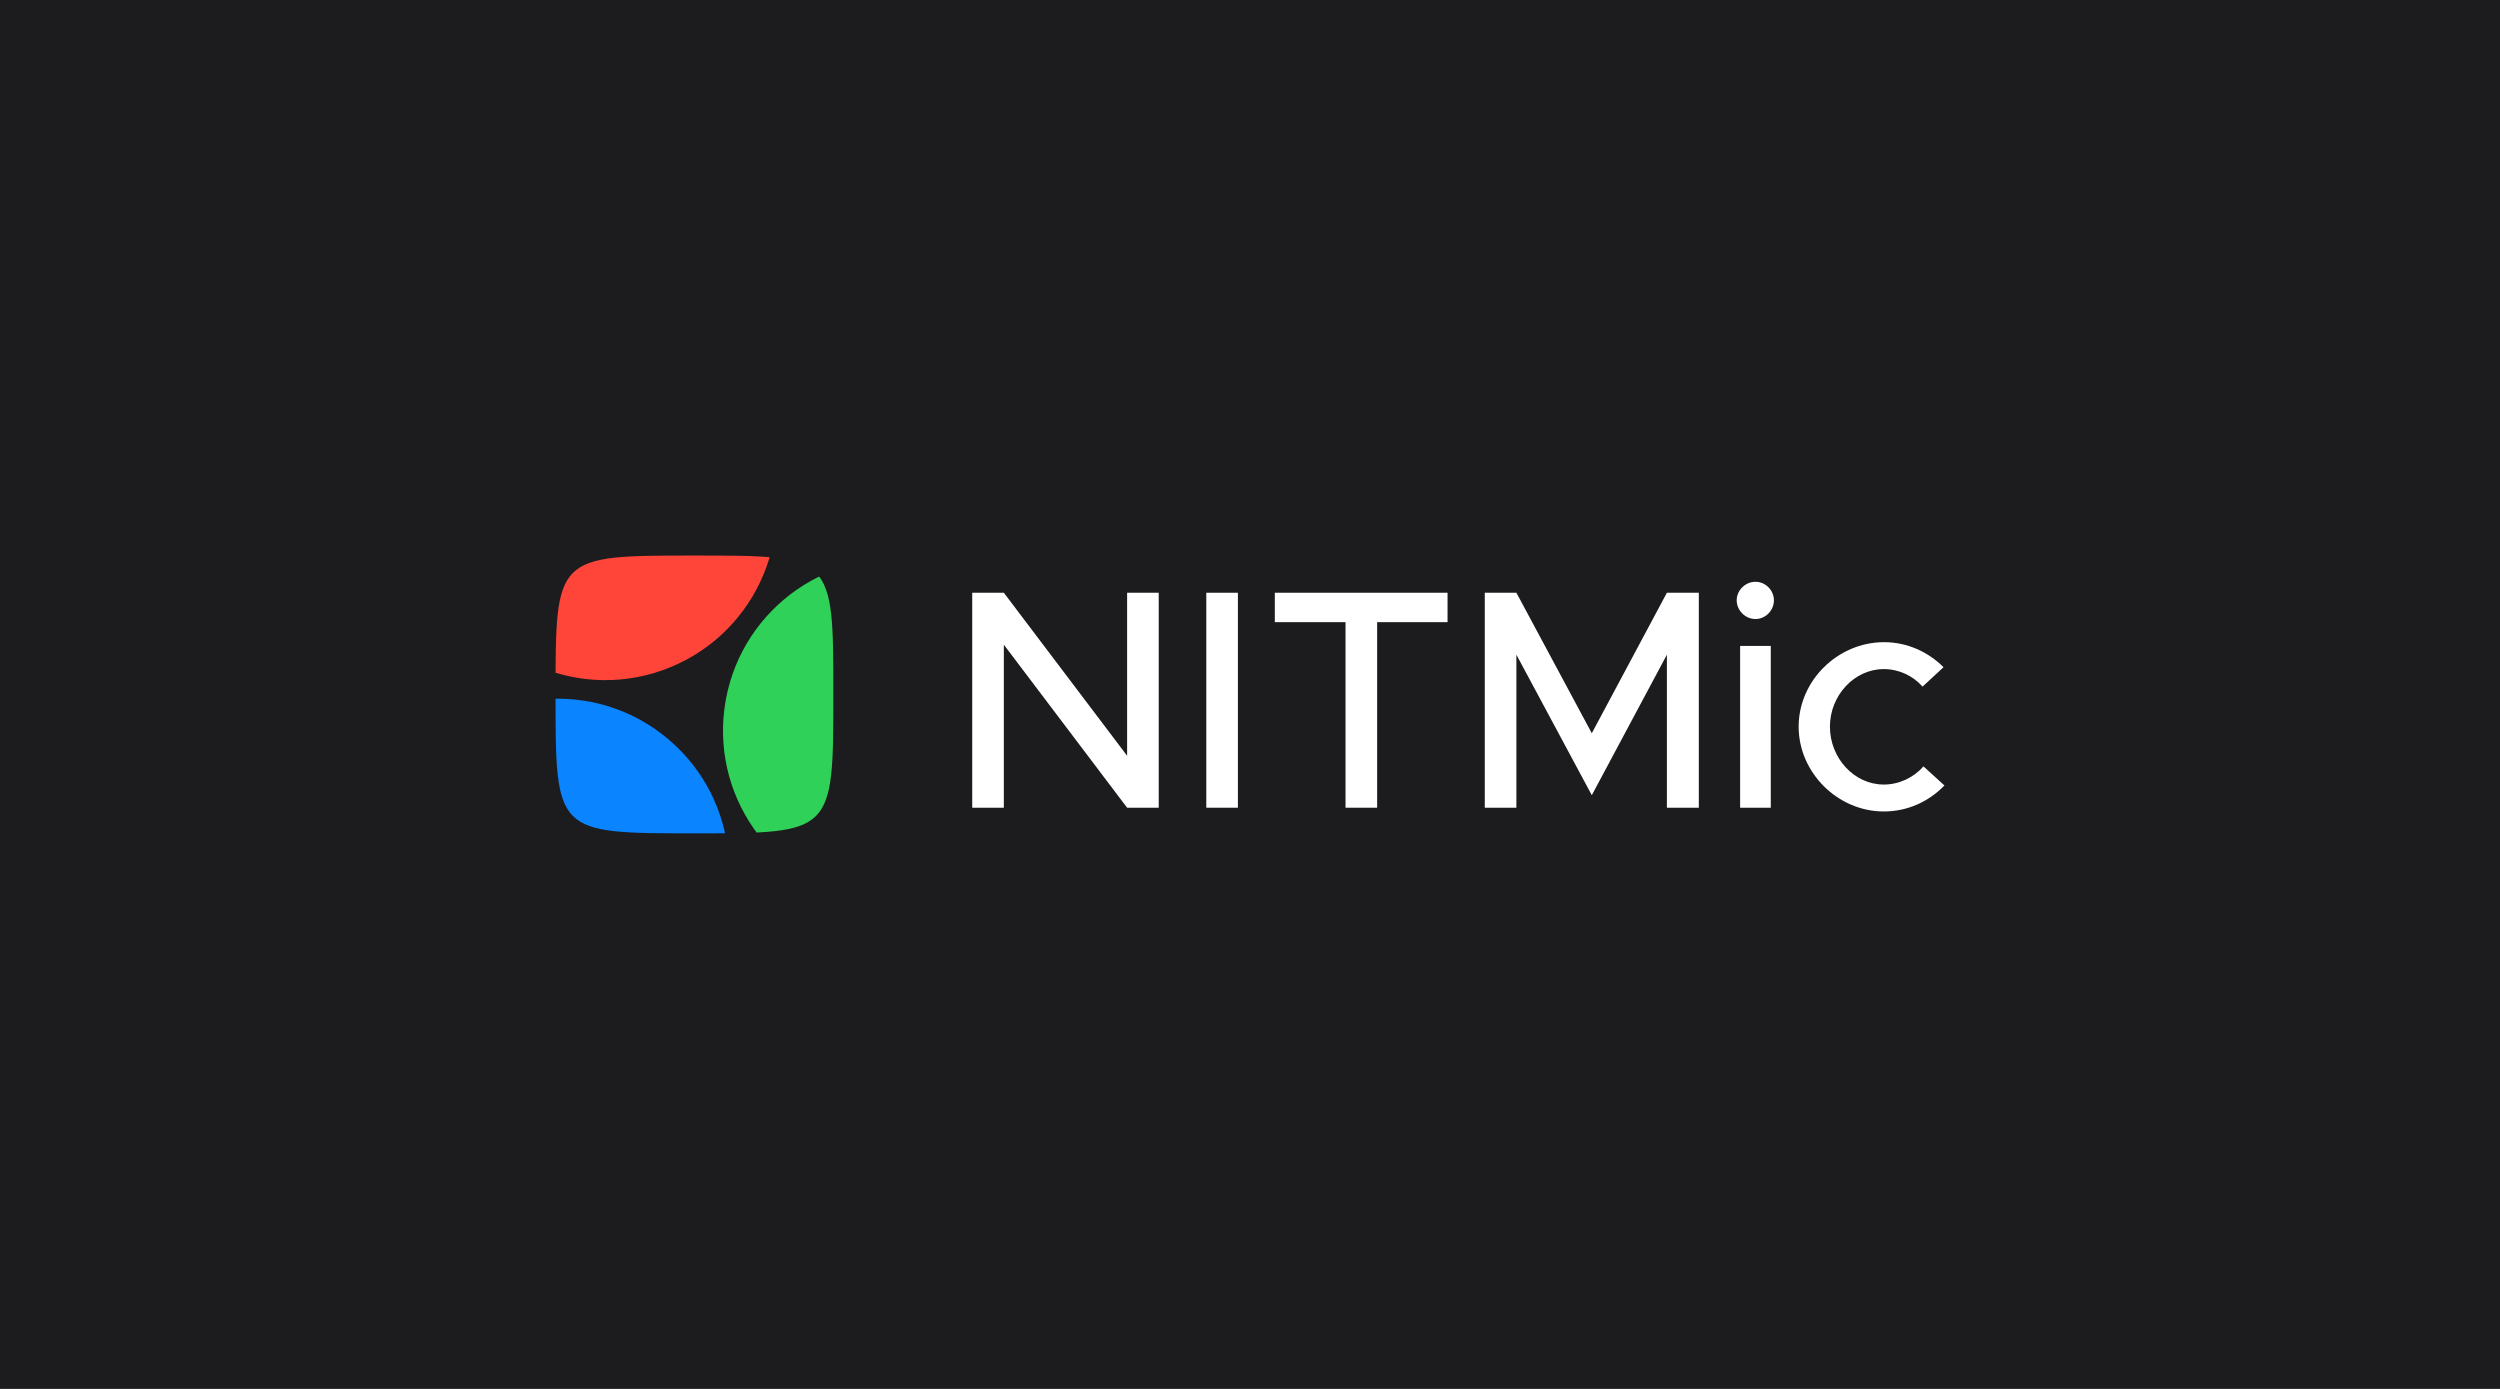
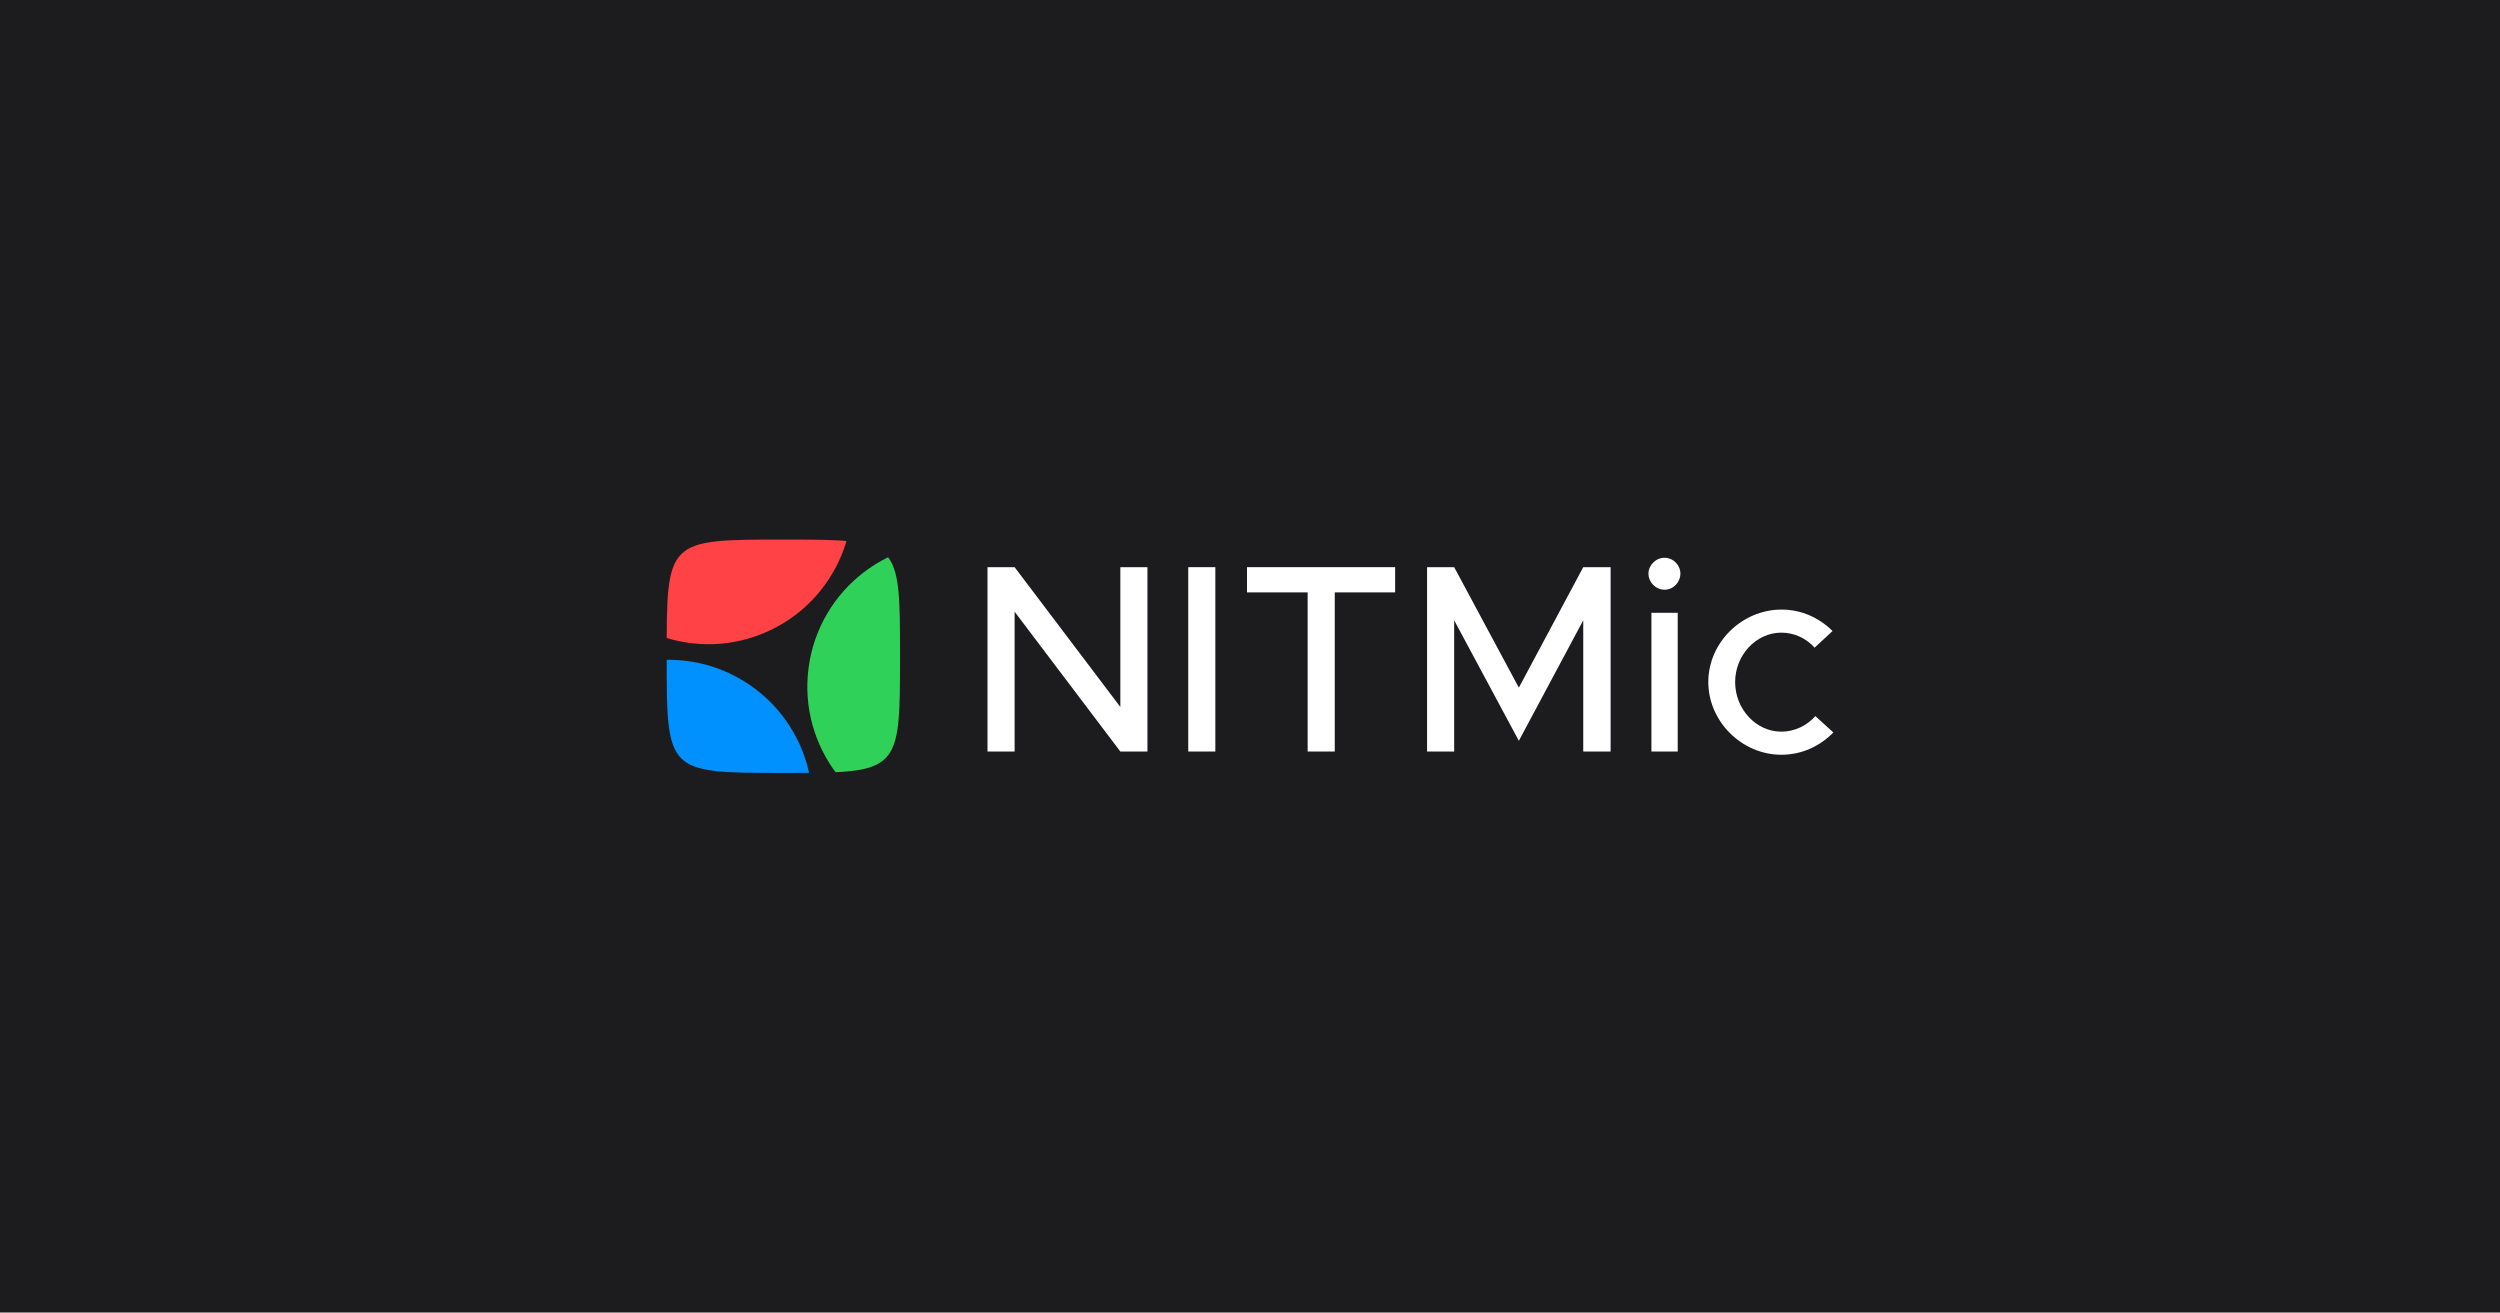
- <svg xmlns="http://www.w3.org/2000/svg" width="100%" height="100%" viewBox="0 0 2304 1280" version="1.1" xml:space="preserve" style="fill-rule:evenodd;clip-rule:evenodd;stroke-linejoin:round;stroke-miterlimit:2;">
-   <g transform="matrix(1,0,0,1,-8364,-1714)">
-     <g id="padded-logo-short_dark" transform="matrix(2.25,0,0,1.25,-3718.5,1714)">
+ <svg xmlns="http://www.w3.org/2000/svg" width="100%" height="100%" viewBox="0 0 2400 1260" version="1.1" xml:space="preserve" style="fill-rule:evenodd;clip-rule:evenodd;stroke-linejoin:round;stroke-miterlimit:2;">
+   <g transform="matrix(1,0,0,1,-7980,-1310)">
+     <g id="padded-logo-short_dark" transform="matrix(2.34375,0,0,1.23047,-4605.94,1310)">
      <rect x="5370" y="0" width="1024" height="1024" style="fill:rgb(28,28,30);" />
-       <g transform="matrix(0.177778,0,0,0.32,4990.62,348.16)">
-         <path d="M3734,192C4054,192 4054,192 4054,512C4054,832 4054,832 3734,832C3414,832 3414,832 3414,512C3414,192 3414,192 3734,192Z" style="fill:none;" />
-         <clipPath id="_clip1">
-           <path d="M3734,192C4054,192 4054,192 4054,512C4054,832 4054,832 3734,832C3414,832 3414,832 3414,512C3414,192 3414,192 3734,192Z" />
-         </clipPath>
-         <g clip-path="url(#_clip1)">
-           <g transform="matrix(0.988355,0,0,1.21614,1291.01,192)">
-             <rect x="2148" y="0" width="647.541" height="526.254" style="fill:none;" />
-             <clipPath id="_clip2">
-               <rect x="2148" y="0" width="647.541" height="526.254" />
-             </clipPath>
-             <g clip-path="url(#_clip2)">
-               <g transform="matrix(2.9374,-0.988818,1.21671,2.38722,-13519.7,4648.87)">
-                 <circle cx="5288.05" cy="360.097" r="381.874" style="fill:none;" />
-                 <clipPath id="_clip3">
-                   <circle cx="5288.05" cy="360.097" r="381.874" />
-                 </clipPath>
-                 <g clip-path="url(#_clip3)">
-                   <g transform="matrix(-0.164583,-0.285067,0.285067,-0.164583,5922.07,2003.98)">
-                     <circle cx="5288.05" cy="360.097" r="381.874" style="fill:rgb(10,132,255);" />
-                   </g>
-                   <g transform="matrix(-0.164583,0.285067,-0.285067,-0.164583,6394.68,-1010.92)">
-                     <circle cx="5288.05" cy="360.097" r="381.874" style="fill:rgb(48,209,88);" />
-                   </g>
-                   <g transform="matrix(0.329167,-2.81025e-17,1.37043e-17,0.329167,3547.4,87.2323)">
-                     <circle cx="5288.05" cy="360.097" r="381.874" style="fill:rgb(255,69,58);" />
+       <g transform="matrix(0.466667,0,0,0.177778,3137.07,420.978)">
+         <g transform="matrix(1.35039,0,0,6.75195,-5429.83,-34072)">
+           <g transform="matrix(174.419,0,0,174.419,8192.84,5184)">
+             <path d="M0.076,-0L0.177,-0L0.177,-0.521L0.571,-0L0.672,-0L0.672,-0.687L0.571,-0.687L0.571,-0.166L0.177,-0.687L0.076,-0.687L0.076,-0Z" style="fill:white;fill-rule:nonzero;" />
+           </g>
+           <g transform="matrix(174.419,0,0,174.419,8323.31,5184)">
+             <rect x="0.076" y="-0.687" width="0.101" height="0.687" style="fill:white;fill-rule:nonzero;" />
+           </g>
+           <g transform="matrix(174.419,0,0,174.419,8367.26,5184)">
+             <path d="M0.269,-0L0.37,-0L0.37,-0.593L0.595,-0.593L0.595,-0.687L0.043,-0.687L0.043,-0.593L0.269,-0.593L0.269,-0Z" style="fill:white;fill-rule:nonzero;" />
+           </g>
+           <g transform="matrix(174.419,0,0,174.419,8478.54,5184)">
+             <path d="M0.076,-0L0.177,-0L0.177,-0.489L0.418,-0.04L0.658,-0.489L0.658,-0L0.76,-0L0.76,-0.687L0.658,-0.687L0.418,-0.238L0.177,-0.687L0.076,-0.687L0.076,-0Z" style="fill:white;fill-rule:nonzero;" />
+           </g>
+           <g transform="matrix(174.419,0,0,174.419,8627.67,5184)">
+             <path d="M0.106,-0.603C0.139,-0.603 0.165,-0.631 0.165,-0.663C0.165,-0.694 0.139,-0.722 0.106,-0.722C0.073,-0.722 0.046,-0.694 0.046,-0.663C0.046,-0.631 0.073,-0.603 0.106,-0.603ZM0.057,-0L0.155,-0L0.155,-0.517L0.057,-0.517L0.057,-0Z" style="fill:white;fill-rule:nonzero;" />
+           </g>
+           <g transform="matrix(174.419,0,0,174.419,8669.01,5184)">
+             <path d="M0.304,0.012C0.381,0.012 0.448,-0.02 0.498,-0.071L0.431,-0.132C0.399,-0.096 0.353,-0.074 0.304,-0.074C0.21,-0.074 0.132,-0.158 0.132,-0.259C0.132,-0.359 0.21,-0.443 0.304,-0.443C0.352,-0.443 0.397,-0.422 0.428,-0.387L0.495,-0.449C0.446,-0.498 0.379,-0.529 0.305,-0.529C0.157,-0.529 0.032,-0.406 0.032,-0.259C0.032,-0.112 0.157,0.012 0.304,0.012Z" style="fill:white;fill-rule:nonzero;" />
+           </g>
+         </g>
+         <g transform="matrix(0.32,0,0,1.6,4277.52,-307.2)">
+           <path d="M3734,192C4054,192 4054,192 4054,512C4054,832 4054,832 3734,832C3414,832 3414,832 3414,512C3414,192 3414,192 3734,192Z" style="fill:none;" />
+           <clipPath id="_clip1">
+             <path d="M3734,192C4054,192 4054,192 4054,512C4054,832 4054,832 3734,832C3414,832 3414,832 3414,512C3414,192 3414,192 3734,192Z" />
+           </clipPath>
+           <g clip-path="url(#_clip1)">
+             <g transform="matrix(0.988355,0,0,1.21614,1291.01,192)">
+               <rect x="2148" y="0" width="647.541" height="526.254" style="fill:none;" />
+               <clipPath id="_clip2">
+                 <rect x="2148" y="0" width="647.541" height="526.254" />
+               </clipPath>
+               <g clip-path="url(#_clip2)">
+                 <g transform="matrix(2.9374,-0.988818,1.21671,2.38722,-13519.7,4648.87)">
+                   <circle cx="5288.05" cy="360.097" r="381.874" style="fill:none;" />
+                   <clipPath id="_clip3">
+                     <circle cx="5288.05" cy="360.097" r="381.874" />
+                   </clipPath>
+                   <g clip-path="url(#_clip3)">
+                     <g transform="matrix(-0.164583,-0.285067,0.285067,-0.164583,5922.07,2003.98)">
+                       <circle cx="5288.05" cy="360.097" r="381.874" style="fill:rgb(0,145,255);" />
+                     </g>
+                     <g transform="matrix(-0.164583,0.285067,-0.285067,-0.164583,6394.68,-1010.92)">
+                       <circle cx="5288.05" cy="360.097" r="381.874" style="fill:rgb(48,209,88);" />
+                     </g>
+                     <g transform="matrix(0.329167,-2.81025e-17,1.37043e-17,0.329167,3547.4,87.2323)">
+                       <circle cx="5288.05" cy="360.097" r="381.874" style="fill:rgb(255,66,69);" />
+                     </g>
                  </g>
                </g>
              </g>
            </g>
          </g>
        </g>
      </g>
-       <g transform="matrix(0.734838,0,0,1.32271,-255.52,-6261.42)">
-         <g transform="matrix(174.419,0,0,174.419,8184.12,5184)">
-           <path d="M0.076,-0L0.177,-0L0.177,-0.521L0.571,-0L0.672,-0L0.672,-0.687L0.571,-0.687L0.571,-0.166L0.177,-0.687L0.076,-0.687L0.076,-0Z" style="fill:white;fill-rule:nonzero;" />
-         </g>
-         <g transform="matrix(174.419,0,0,174.419,8314.59,5184)">
-           <rect x="0.076" y="-0.687" width="0.101" height="0.687" style="fill:white;fill-rule:nonzero;" />
-         </g>
-         <g transform="matrix(174.419,0,0,174.419,8358.54,5184)">
-           <path d="M0.269,-0L0.37,-0L0.37,-0.593L0.595,-0.593L0.595,-0.687L0.043,-0.687L0.043,-0.593L0.269,-0.593L0.269,-0Z" style="fill:white;fill-rule:nonzero;" />
-         </g>
-         <g transform="matrix(174.419,0,0,174.419,8469.82,5184)">
-           <path d="M0.076,-0L0.177,-0L0.177,-0.489L0.418,-0.04L0.658,-0.489L0.658,-0L0.76,-0L0.76,-0.687L0.658,-0.687L0.418,-0.238L0.177,-0.687L0.076,-0.687L0.076,-0Z" style="fill:white;fill-rule:nonzero;" />
-         </g>
-         <g transform="matrix(174.419,0,0,174.419,8615.46,5184)">
-           <path d="M0.106,-0.603C0.139,-0.603 0.165,-0.631 0.165,-0.663C0.165,-0.694 0.139,-0.722 0.106,-0.722C0.073,-0.722 0.046,-0.694 0.046,-0.663C0.046,-0.631 0.073,-0.603 0.106,-0.603ZM0.057,-0L0.155,-0L0.155,-0.517L0.057,-0.517L0.057,-0Z" style="fill:white;fill-rule:nonzero;" />
-         </g>
-         <g transform="matrix(174.419,0,0,174.419,8652.44,5184)">
-           <path d="M0.304,0.012C0.381,0.012 0.448,-0.02 0.498,-0.071L0.431,-0.132C0.399,-0.096 0.353,-0.074 0.304,-0.074C0.21,-0.074 0.132,-0.158 0.132,-0.259C0.132,-0.359 0.21,-0.443 0.304,-0.443C0.352,-0.443 0.397,-0.422 0.428,-0.387L0.495,-0.449C0.446,-0.498 0.379,-0.529 0.305,-0.529C0.157,-0.529 0.032,-0.406 0.032,-0.259C0.032,-0.112 0.157,0.012 0.304,0.012Z" style="fill:white;fill-rule:nonzero;" />
-         </g>
-       </g>
    </g>
  </g>
</svg>
